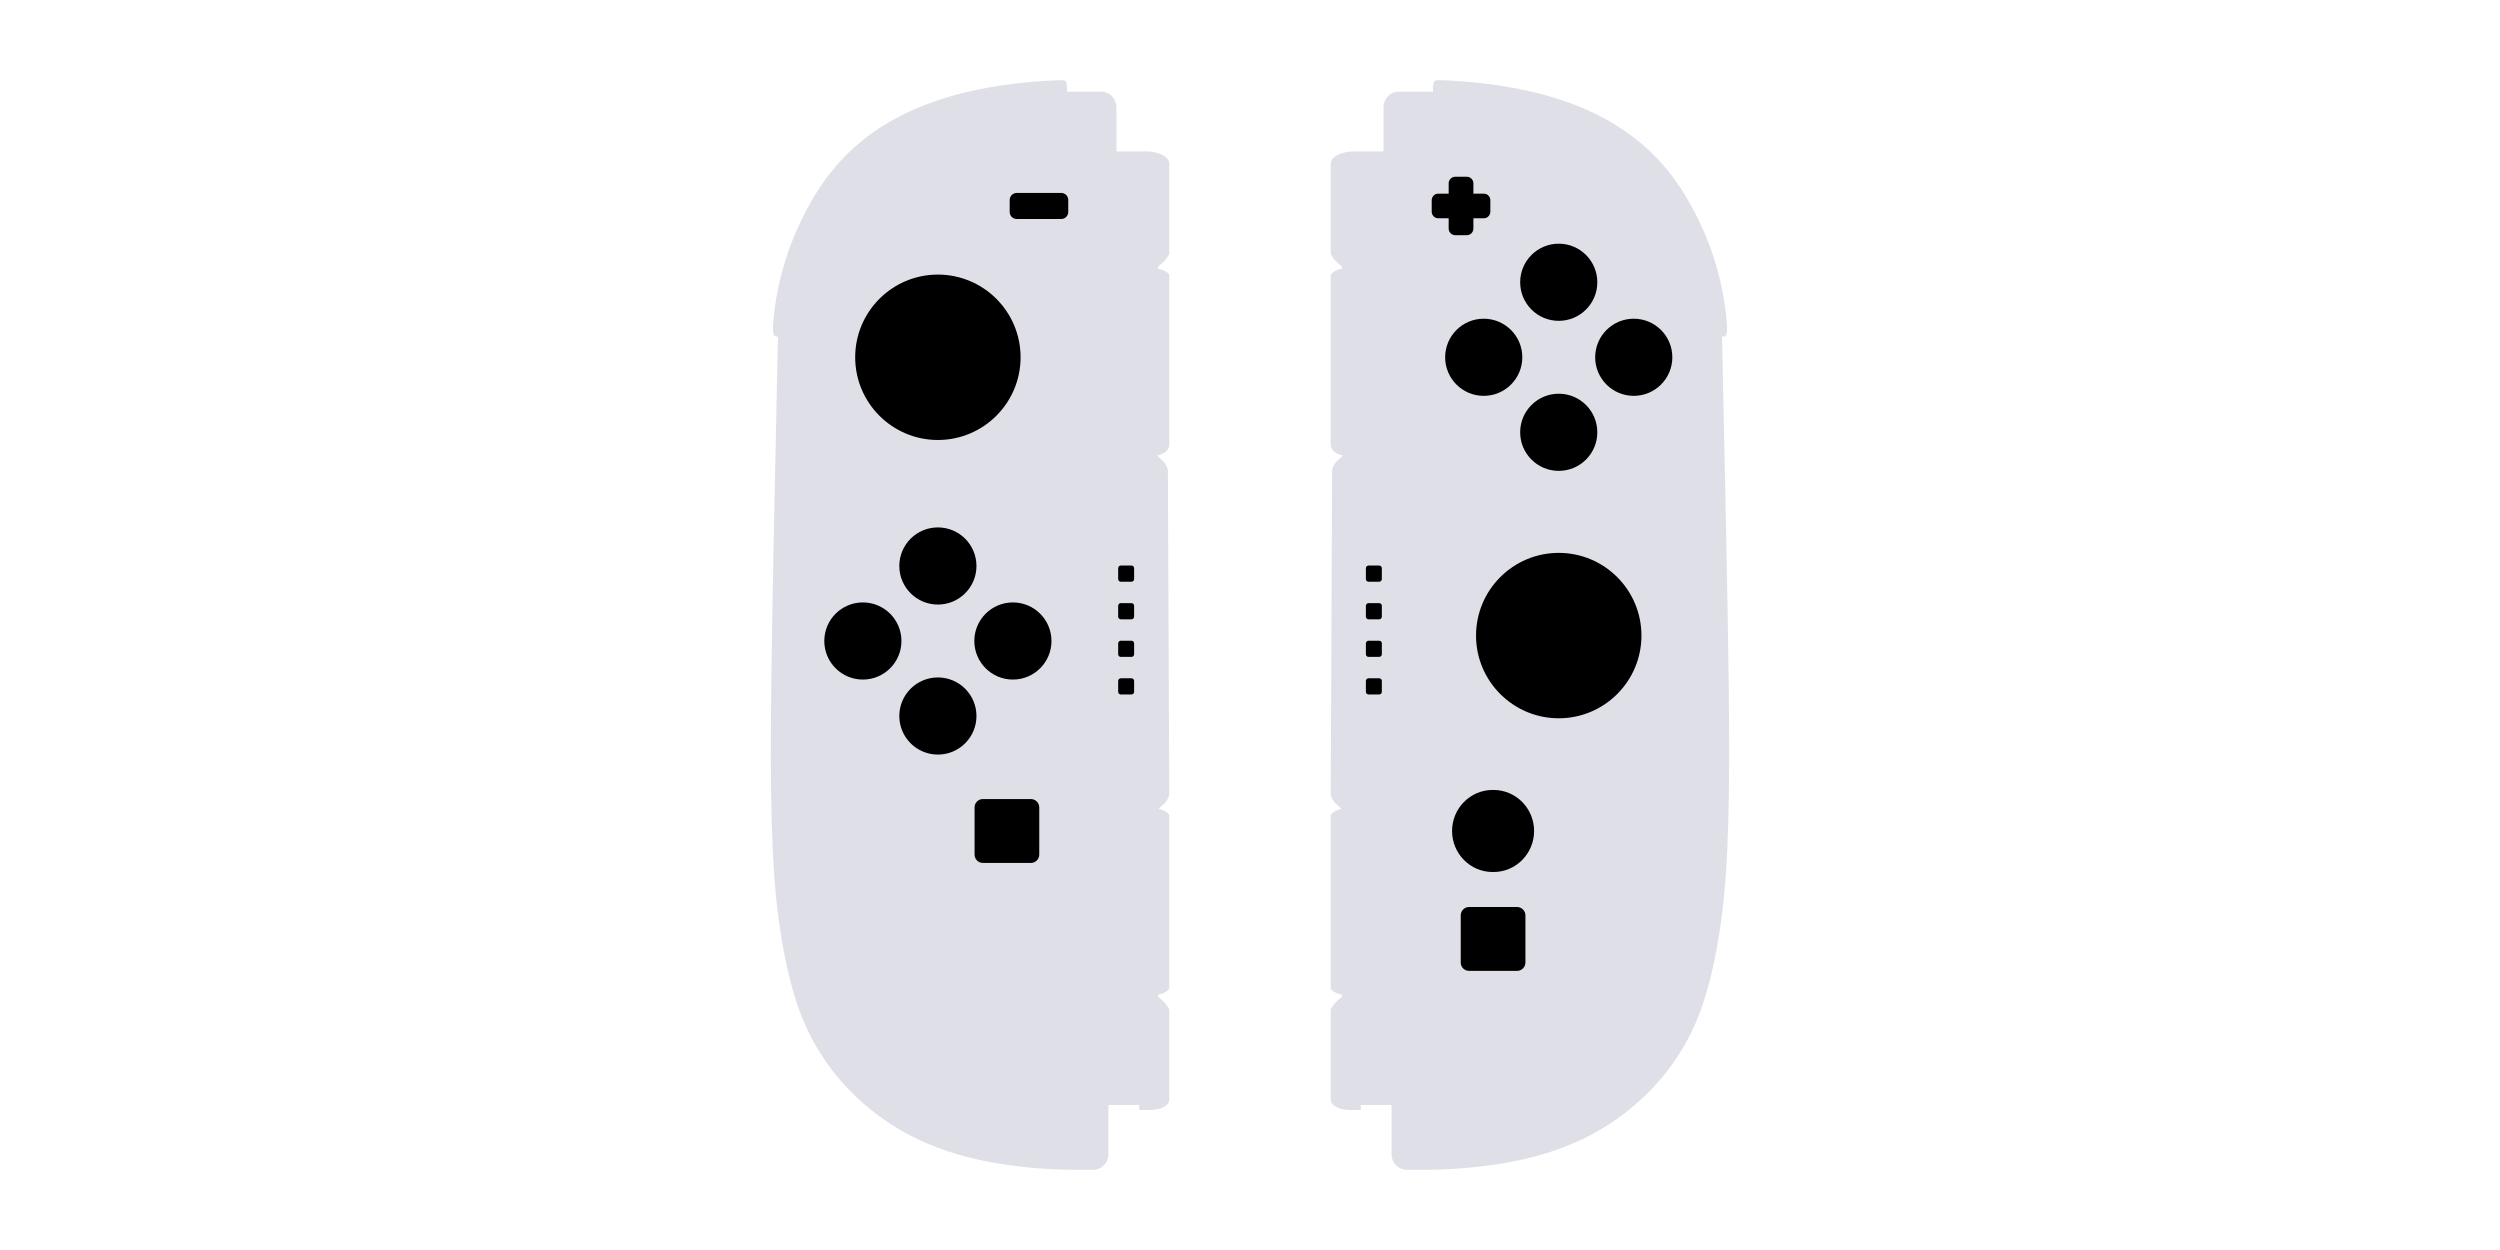
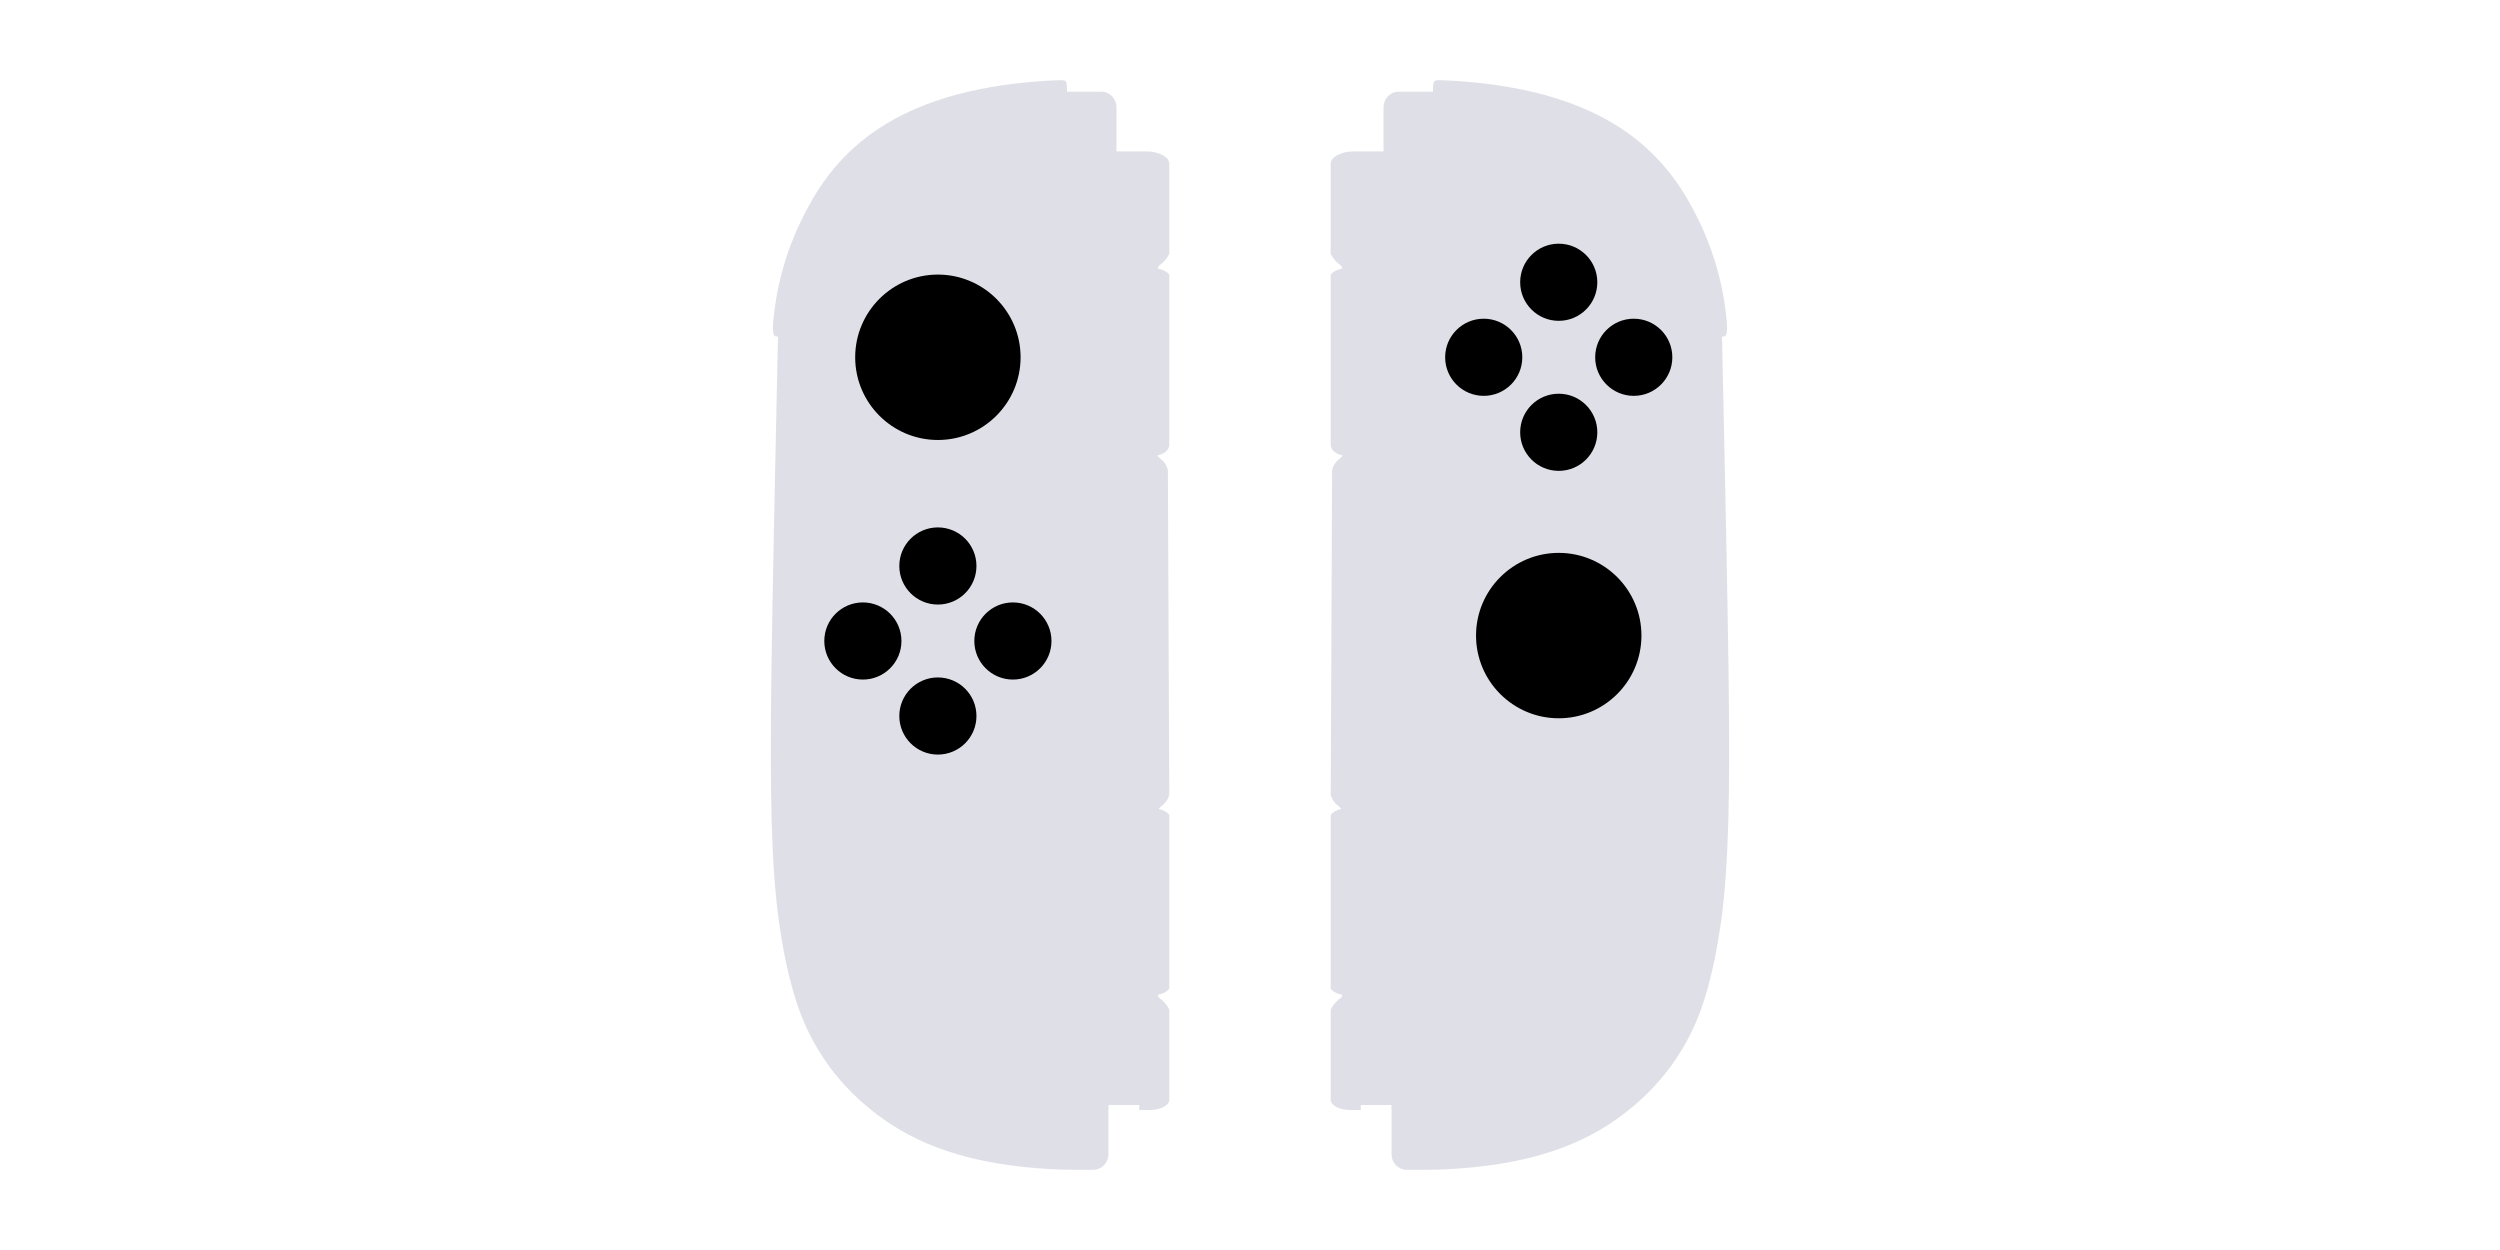
<svg xmlns="http://www.w3.org/2000/svg" xml:space="preserve" width="1000" height="500" version="1.1" id="svg18">
  <defs id="defs18" />
  <path d="M424.14 32.076c-1.211.016-2.9.064-6.661.31-60.852 3.997-83.072 29.297-94.829 51.532-7.588 14.351-11.735 28.556-13.25 43.637-.303 3.03-.303 5.104.046 6.118.35 1.014 1.048.97 1.746.924-1.133 52.287-2.266 104.572-2.674 138.667-.526 44.12-.02 72.903 3.004 94.947 1.37 9.99 3.41 20.442 5.975 29.078 2.682 9.028 10.308 33.512 38.495 52.167 19.128 12.658 42.044 16.845 63.213 18.133 3.924.24 7.64.363 10.795.335v.003h7.345c3.315-.052 6.01-2.785 6.015-6.096v-17.492q.033-1.123.064-2.345h12.259v2.004h4.32c2.044-.001 4.002-.432 5.442-1.198 1.431-.757 2.245-1.78 2.266-2.85v-36.28l-.254-.32c-.834-1.608-2.19-3.095-3.988-4.372v-.002a1.2 1.2 0 0 1-.108-.212 5 5 0 0 1-.265-.86c1.077-.212 2.294-.562 3.35-1.234a4.5 4.5 0 0 0 1.265-1.19v-69.474a4 4 0 0 0-.148-.213c-.568-.788-2.027-1.802-4.039-2.197.258-.444.7-.913 1.751-1.744 1.052-.831 2.083-2.36 2.434-3.972v-.003l-.556-129.845-.03-.133c-.351-1.611-1.382-3.14-2.434-3.971s-1.493-1.301-1.751-1.745c2.011-.395 3.47-1.409 4.038-2.197.72-.996.733-1.9.733-1.9v-.036l-.017-.437h.017V109.87a4.5 4.5 0 0 0-1.265-1.19c-1.055-.672-2.272-1.022-3.35-1.234q.092-.435.265-.86c.066-.15.099-.2.108-.212v-.002c1.798-1.277 3.154-2.764 3.988-4.371l.254-.321V65.473c0-1.31-1.001-2.566-2.776-3.482-1.725-.917-4.07-1.434-6.515-1.437h-11.832V42.799c0-2.636-2.08-6.057-6.016-6.118h-13.754c0-1.53.001-3.06-.365-3.832-.367-.773-1.1-.79-2.311-.773" style="fill:#dfdfe7;fill-opacity:1;stroke-width:1.301;stroke-linecap:round;stroke-linejoin:round" id="path1" />
  <g style="fill:#000" transform="translate(160.375 -3.376)scale(.86054)" id="g4">
    <circle cx="214.718" cy="301.874" r="17.93" style="font-variation-settings:normal;vector-effect:none;fill:#000;fill-opacity:1;fill-rule:evenodd;stroke-width:35.849;stroke-linecap:butt;stroke-linejoin:miter;stroke-miterlimit:4;stroke-dasharray:none;stroke-dashoffset:0;stroke-opacity:1;-inkscape-stroke:none;stop-color:#000" id="circle1" />
    <circle cx="-284.455" cy="301.874" r="17.93" style="font-variation-settings:normal;vector-effect:none;fill:#000;fill-opacity:1;fill-rule:evenodd;stroke-width:35.849;stroke-linecap:butt;stroke-linejoin:miter;stroke-miterlimit:4;stroke-dasharray:none;stroke-dashoffset:0;stroke-opacity:1;-inkscape-stroke:none;stop-color:#000" transform="scale(-1 1)" id="circle2" />
    <circle cx="267.005" cy="-249.586" r="17.93" style="font-variation-settings:normal;vector-effect:none;fill:#000;fill-opacity:1;fill-rule:evenodd;stroke-width:35.849;stroke-linecap:butt;stroke-linejoin:miter;stroke-miterlimit:4;stroke-dasharray:none;stroke-dashoffset:0;stroke-opacity:1;-inkscape-stroke:none;stop-color:#000" transform="rotate(90)" id="circle3" />
    <circle cx="-336.742" cy="-249.586" r="17.93" style="font-variation-settings:normal;vector-effect:none;fill:#000;fill-opacity:1;fill-rule:evenodd;stroke-width:35.849;stroke-linecap:butt;stroke-linejoin:miter;stroke-miterlimit:4;stroke-dasharray:none;stroke-dashoffset:0;stroke-opacity:1;-inkscape-stroke:none;stop-color:#000" transform="scale(1 -1)rotate(90)" id="circle4" />
  </g>
-   <path d="M393.152 319.612a3.37 3.37 0 0 0-2.354.984l-.008.007-.007.009a3.35 3.35 0 0 0-.954 2.37v18.827a3.34 3.34 0 0 0 .953 2.367l.01.01.01.01a3.37 3.37 0 0 0 2.35.977h19.203a3.34 3.34 0 0 0 2.355-.976 3.3 3.3 0 0 0 .997-2.394v-18.818a3.3 3.3 0 0 0-.997-2.39 3.34 3.34 0 0 0-2.355-.98h-19.196Z" style="baseline-shift:baseline;display:inline;overflow:visible;vector-effect:none;fill:#000;fill-opacity:1;stroke-width:.691;stop-color:#000" id="path4" />
-   <rect width="23.432" height="10.433" x="403.873" y="77.171" ry="2.831" style="fill:#000;fill-opacity:1;stroke-width:1.157;stroke-linecap:round;stroke-linejoin:round" id="rect4" />
-   <g style="fill:#000" transform="translate(160.375 -3.376)scale(.86054)" id="g8">
-     <rect width="7.411" height="7.524" x="333.387" y="266.804" ry="1.235" style="fill:#000;fill-opacity:1;stroke-width:20;stroke-linecap:round;stroke-linejoin:round" id="rect5" />
-     <rect width="7.411" height="7.524" x="333.387" y="284.273" ry="1.235" style="fill:#000;fill-opacity:1;stroke-width:20;stroke-linecap:round;stroke-linejoin:round" id="rect6" />
-     <rect width="7.411" height="7.524" x="333.387" y="301.742" ry="1.235" style="fill:#000;fill-opacity:1;stroke-width:20;stroke-linecap:round;stroke-linejoin:round" id="rect7" />
-     <rect width="7.411" height="7.524" x="333.387" y="319.211" ry="1.235" style="fill:#000;fill-opacity:1;stroke-width:20;stroke-linecap:round;stroke-linejoin:round" id="rect8" />
-   </g>
  <path d="M575.86 32.076c1.211.016 2.9.064 6.661.31 60.852 3.997 83.072 29.297 94.829 51.532 7.588 14.351 11.735 28.556 13.25 43.637.303 3.03.303 5.104-.046 6.118-.35 1.014-1.048.97-1.747.924 1.133 52.287 2.267 104.572 2.674 138.667.527 44.12.02 72.903-3.003 94.947-1.37 9.99-3.41 20.442-5.975 29.078-2.682 9.028-10.308 33.512-38.496 52.167-19.127 12.658-42.044 16.845-63.212 18.133-3.924.24-7.64.363-10.795.335v.003h-7.345c-3.315-.052-6.01-2.785-6.015-6.096v-17.492l-.064-2.345h-12.26v2.004h-4.32c-2.043-.001-4-.432-5.441-1.198-1.432-.757-2.245-1.78-2.266-2.85v-36.28l.254-.32c.834-1.608 2.19-3.095 3.988-4.372v-.002c.01-.012.043-.062.108-.212q.174-.425.265-.86c-1.077-.212-2.295-.562-3.35-1.234a4.5 4.5 0 0 1-1.265-1.19v-69.474q.069-.105.148-.213c.568-.788 2.027-1.802 4.039-2.197-.258-.444-.7-.913-1.752-1.744s-2.083-2.36-2.433-3.972v-.003l.556-129.845.03-.133c.351-1.611 1.382-3.14 2.434-3.971s1.493-1.301 1.751-1.745c-2.011-.395-3.47-1.409-4.038-2.197-.72-.996-.733-1.9-.733-1.9v-.036l.017-.437h-.017V109.87a4.5 4.5 0 0 1 1.265-1.19c1.055-.672 2.272-1.022 3.35-1.234a5 5 0 0 0-.266-.86c-.065-.15-.098-.2-.107-.212v-.002c-1.798-1.277-3.154-2.764-3.989-4.371l-.253-.321V65.473c0-1.31 1-2.566 2.776-3.482 1.725-.917 4.07-1.434 6.515-1.437h11.832V42.799c0-2.636 2.08-6.057 6.016-6.118h13.753c0-1.53 0-3.06.366-3.832.367-.773 1.1-.79 2.311-.773" style="fill:#dfdfe7;fill-opacity:1;stroke-width:1.301;stroke-linecap:round;stroke-linejoin:round" id="path8" />
-   <path d="M597.008 315.986c-8.918.003-16.182 7.368-16.182 16.406 0 9.04 7.264 16.404 16.182 16.407h.442c8.92.002 16.188-7.363 16.188-16.405s-7.268-16.41-16.188-16.408z" style="baseline-shift:baseline;display:inline;overflow:visible;vector-effect:none;fill:#000;fill-opacity:1;stroke-width:.686;stop-color:#000" id="path9" />
  <g style="fill:#000" transform="translate(288.92 451.157)scale(.86054)" id="g12">
    <circle cx="353.93" cy="-358.2" r="17.93" style="font-variation-settings:normal;vector-effect:none;fill:#000;fill-opacity:1;fill-rule:evenodd;stroke-width:35.849;stroke-linecap:butt;stroke-linejoin:miter;stroke-miterlimit:4;stroke-dasharray:none;stroke-dashoffset:0;stroke-opacity:1;-inkscape-stroke:none;stop-color:#000" id="circle9" />
    <circle cx="-423.668" cy="-358.2" r="17.93" style="font-variation-settings:normal;vector-effect:none;fill:#000;fill-opacity:1;fill-rule:evenodd;stroke-width:35.849;stroke-linecap:butt;stroke-linejoin:miter;stroke-miterlimit:4;stroke-dasharray:none;stroke-dashoffset:0;stroke-opacity:1;-inkscape-stroke:none;stop-color:#000" transform="scale(-1 1)" id="circle10" />
    <circle cx="-393.07" cy="-388.799" r="17.93" style="font-variation-settings:normal;vector-effect:none;fill:#000;fill-opacity:1;fill-rule:evenodd;stroke-width:35.849;stroke-linecap:butt;stroke-linejoin:miter;stroke-miterlimit:4;stroke-dasharray:none;stroke-dashoffset:0;stroke-opacity:1;-inkscape-stroke:none;stop-color:#000" transform="rotate(90)" id="circle11" />
    <circle cx="323.332" cy="-388.799" r="17.93" style="font-variation-settings:normal;vector-effect:none;fill:#000;fill-opacity:1;fill-rule:evenodd;stroke-width:35.849;stroke-linecap:butt;stroke-linejoin:miter;stroke-miterlimit:4;stroke-dasharray:none;stroke-dashoffset:0;stroke-opacity:1;-inkscape-stroke:none;stop-color:#000" transform="scale(1 -1)rotate(90)" id="circle12" />
-   </g>
-   <path d="M587.616 362.796a3.37 3.37 0 0 0-2.354.983l-.008.007-.007.01a3.35 3.35 0 0 0-.954 2.369v18.827a3.34 3.34 0 0 0 .953 2.368l.01.01.01.009a3.37 3.37 0 0 0 2.35.978h19.203a3.34 3.34 0 0 0 2.355-.977 3.3 3.3 0 0 0 .997-2.394v-18.818a3.3 3.3 0 0 0-.997-2.39 3.34 3.34 0 0 0-2.355-.98h-19.196zm-5.539-292.101a2.657 2.657 0 0 0-2.61 2.565v4.202h-4.17c-1.685-.01-2.628 1.478-2.616 2.625v4.6c-.012 1.147.93 2.636 2.615 2.626h4.17v4.202a2.657 2.657 0 0 0 2.611 2.565h4.668a2.657 2.657 0 0 0 2.61-2.565v-4.202h4.17c1.685.01 2.628-1.479 2.616-2.625v-4.6c.012-1.147-.93-2.636-2.615-2.626h-4.171V73.26a2.656 2.656 0 0 0-2.61-2.565z" style="baseline-shift:baseline;display:inline;overflow:visible;vector-effect:none;fill:#000;fill-opacity:1;stroke-width:.691;stop-color:#000" id="path12" />
-   <g style="fill:#000" transform="matrix(-.86054 0 0 .86054 160.375 -3.376)" id="g15">
-     <rect width="7.411" height="7.524" x="-455.946" y="266.804" ry="1.235" style="fill:#000;fill-opacity:1;stroke-width:20;stroke-linecap:round;stroke-linejoin:round" id="rect12" />
-     <rect width="7.411" height="7.524" x="-455.946" y="284.273" ry="1.235" style="fill:#000;fill-opacity:1;stroke-width:20;stroke-linecap:round;stroke-linejoin:round" id="rect13" />
-     <rect width="7.411" height="7.524" x="-455.946" y="301.742" ry="1.235" style="fill:#000;fill-opacity:1;stroke-width:20;stroke-linecap:round;stroke-linejoin:round" id="rect14" />
-     <rect width="7.411" height="7.524" x="-455.946" y="319.211" ry="1.235" style="fill:#000;fill-opacity:1;stroke-width:20;stroke-linecap:round;stroke-linejoin:round" id="rect15" />
  </g>
  <g style="fill:#000;fill-opacity:1" id="g16">
    <path d="M 704.621,563 C 680,563 660,583 660,607.621 c 0,24.621 20,44.621 44.62,44.621 24.622,0 44.622,-20 44.622,-44.62 0,-24.622 -20,-44.622 -44.621,-44.622" style="baseline-shift:baseline;display:inline;overflow:visible;vector-effect:none;fill:#000000;fill-opacity:1;stop-color:#000000" transform="matrix(0.74139,0,0,0.74139,101.097,-196.252)" id="path16" />
  </g>
  <g style="fill:#000;fill-opacity:1" id="g18">
    <path d="M 704.621,563 C 680,563 660,583 660,607.621 c 0,24.621 20,44.621 44.62,44.621 24.622,0 44.622,-20 44.622,-44.62 0,-24.622 -20,-44.622 -44.621,-44.622" style="baseline-shift:baseline;display:inline;overflow:visible;vector-effect:none;fill:#000000;fill-opacity:1;stop-color:#000000" transform="matrix(0.74139,0,0,0.74139,-147.244,-307.57)" id="path18" />
  </g>
</svg>
